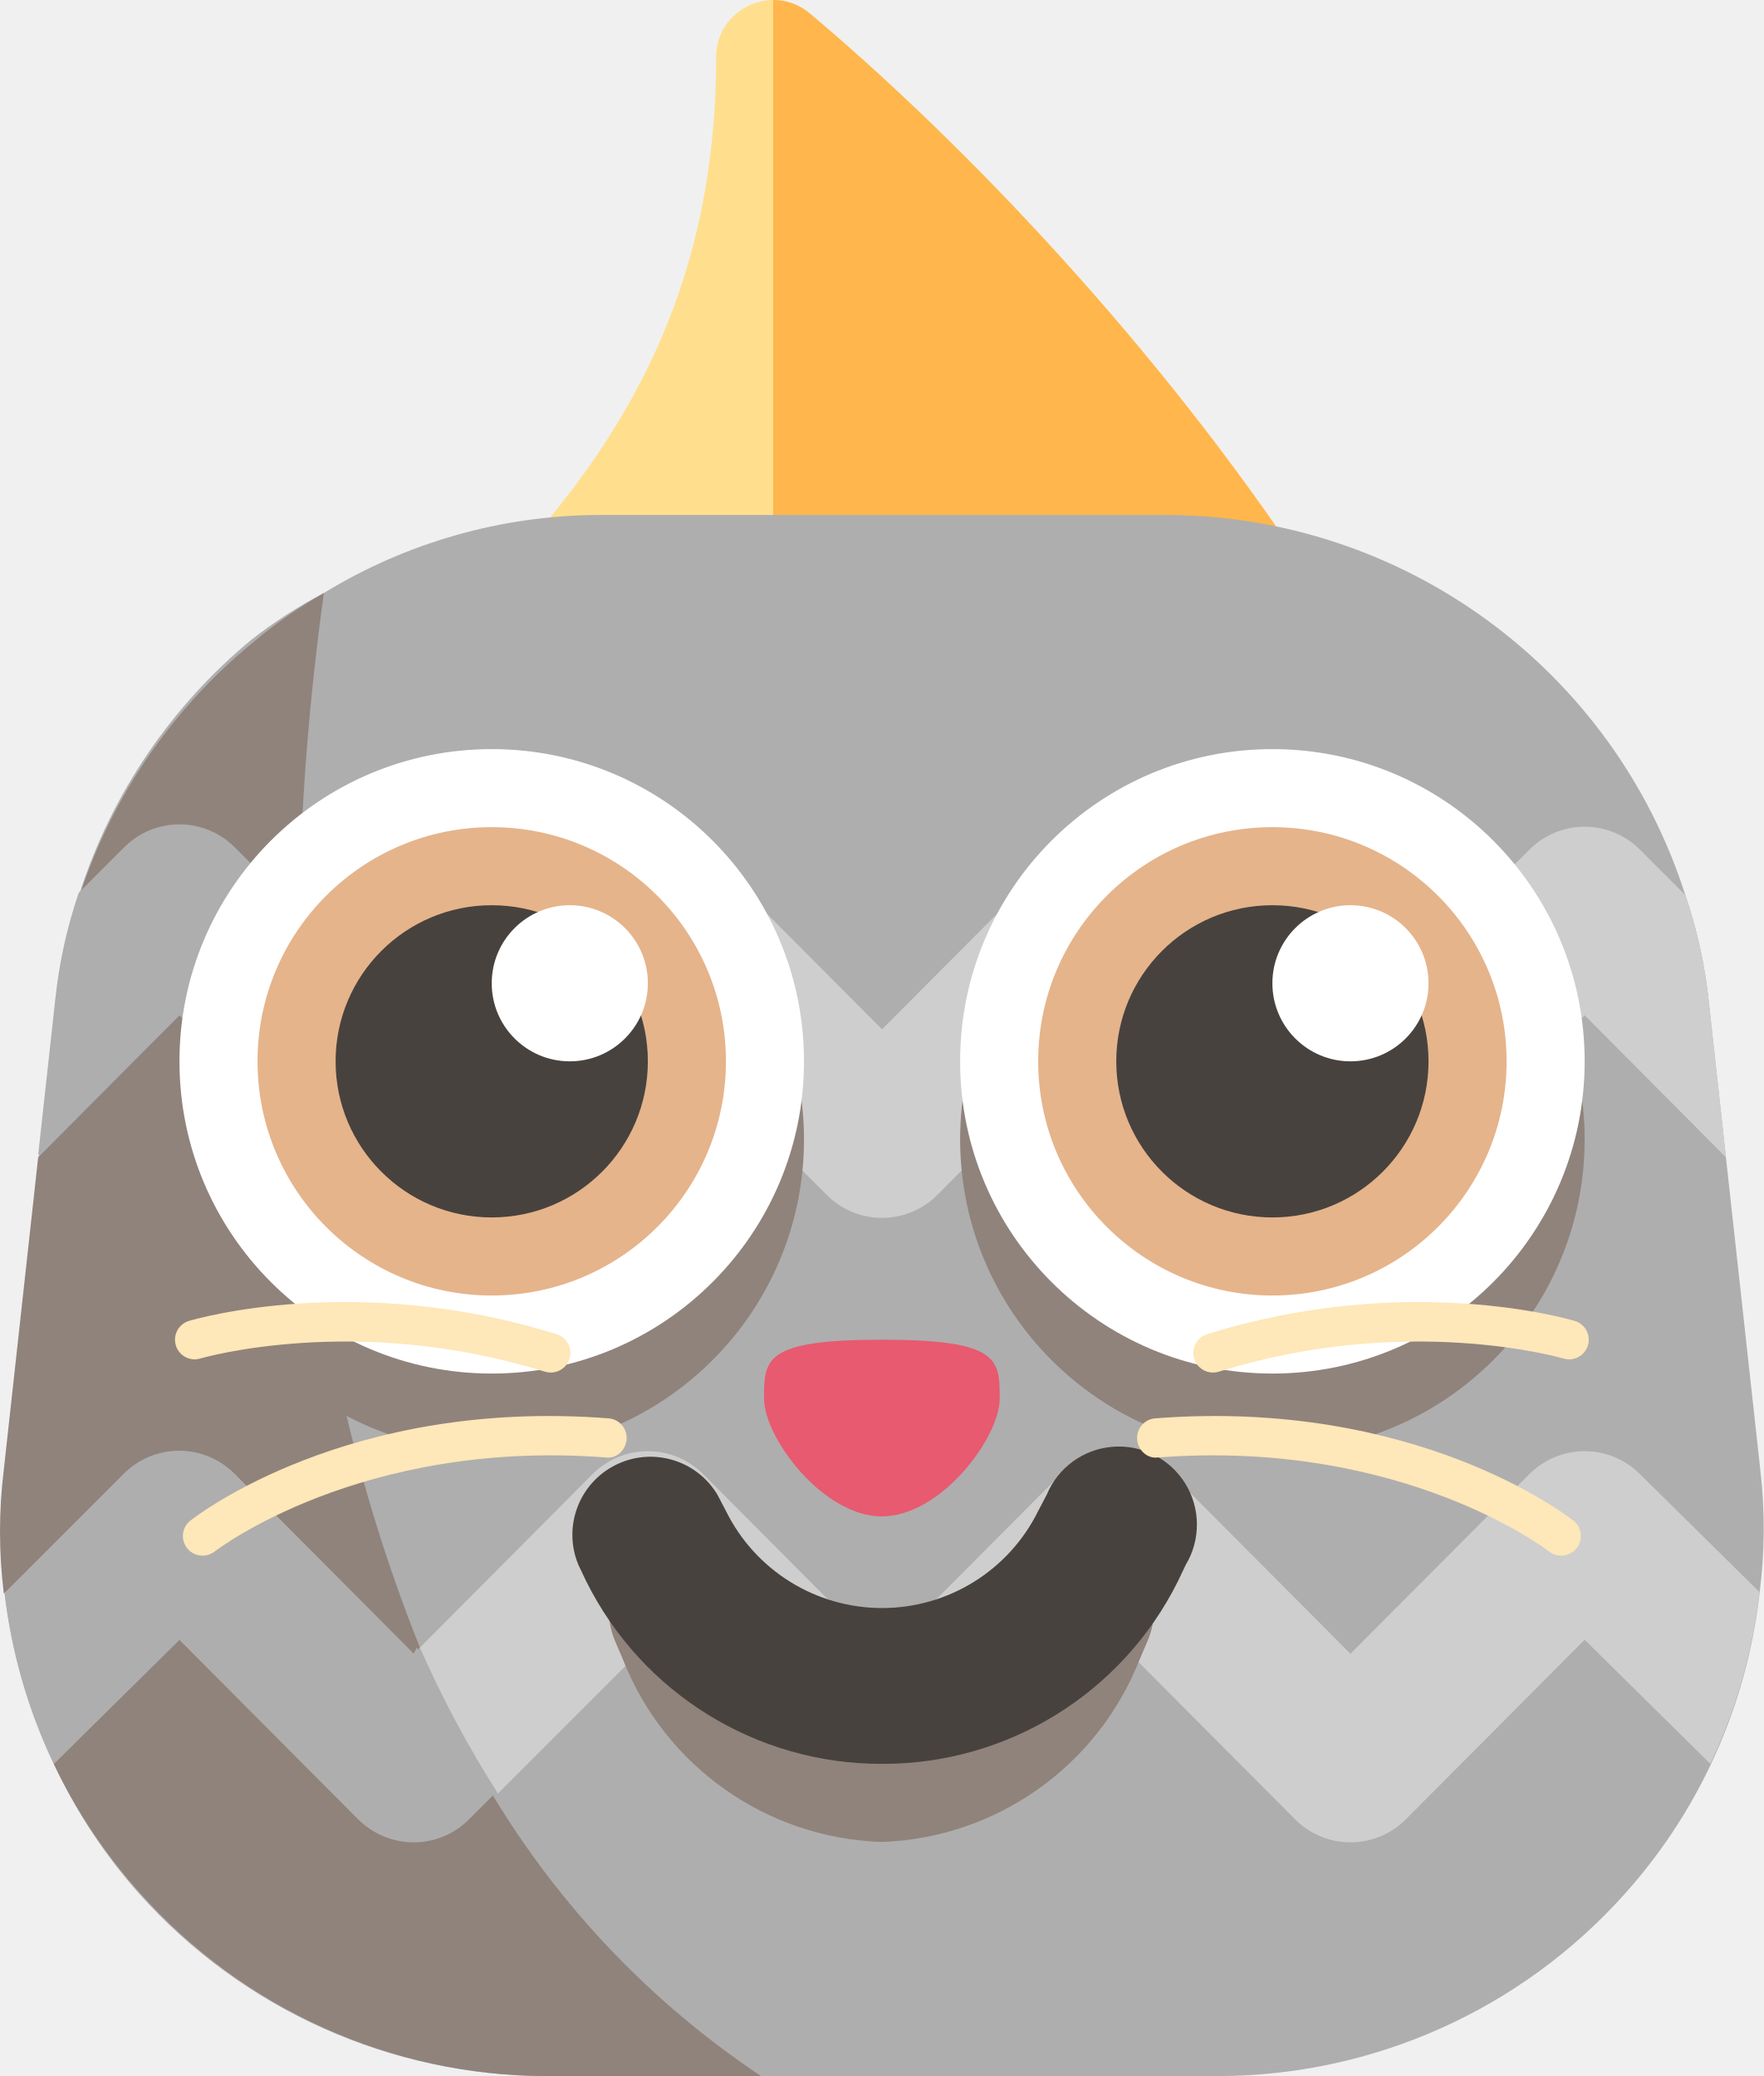
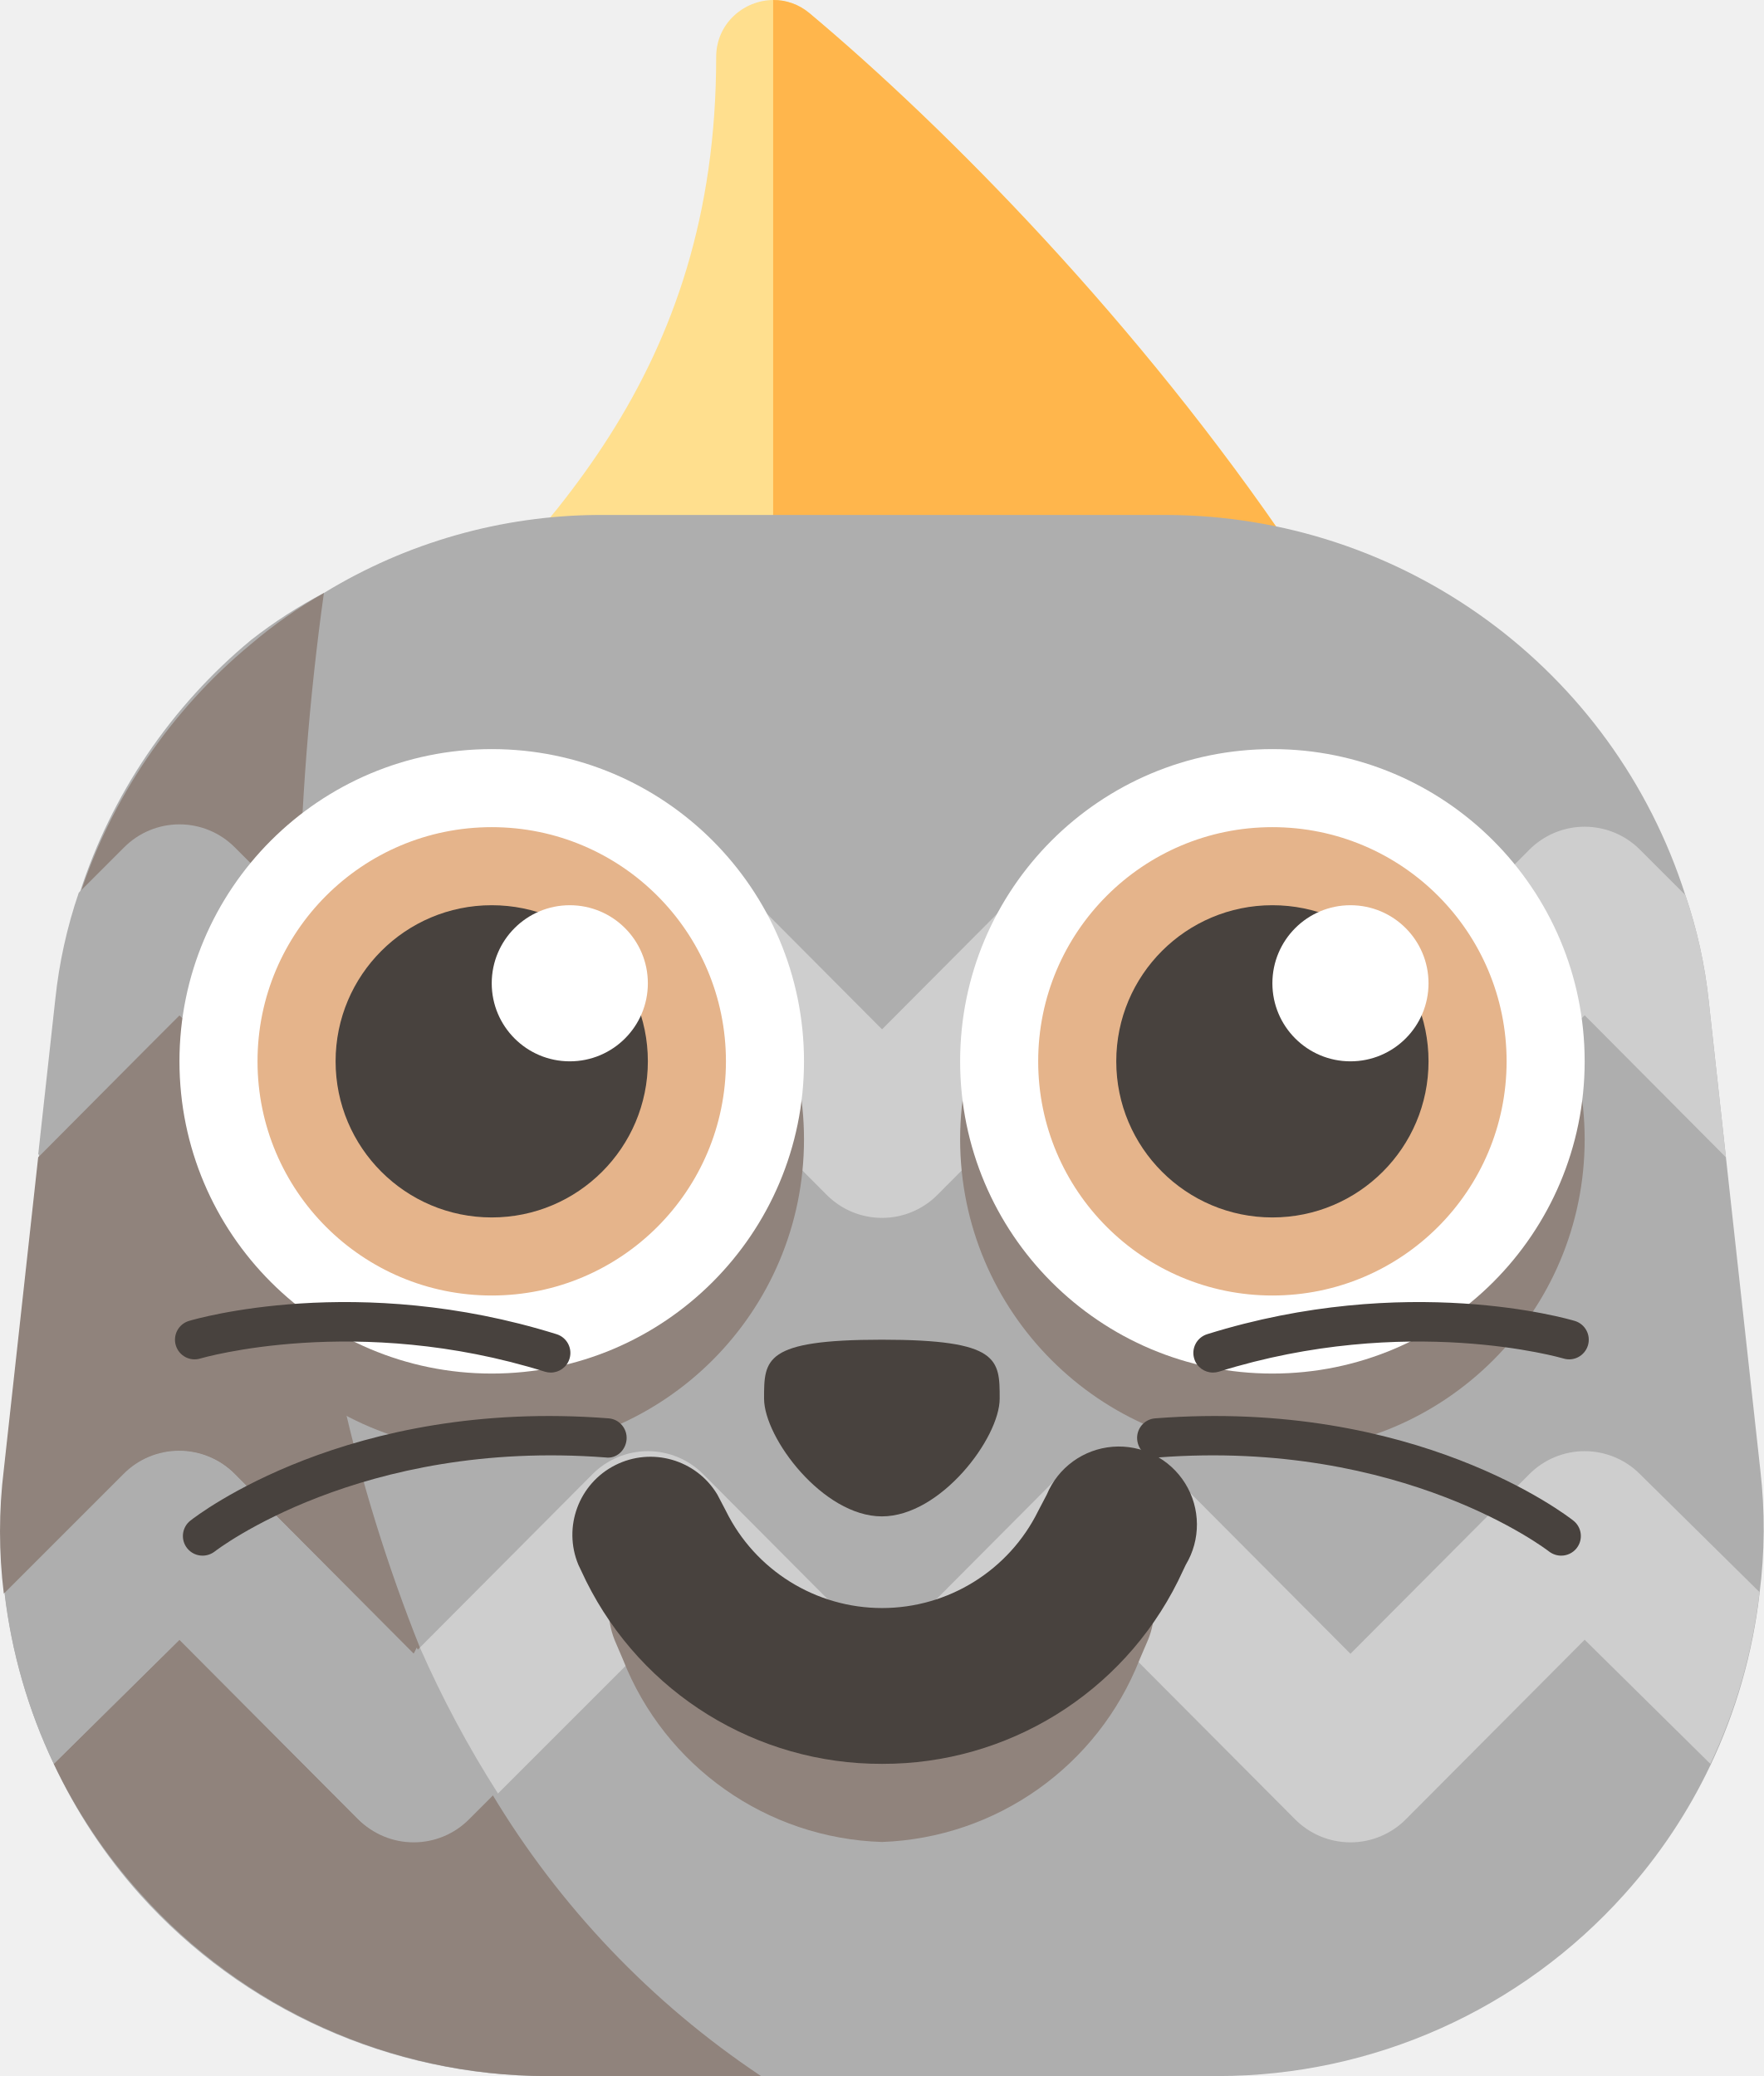
<svg xmlns="http://www.w3.org/2000/svg" version="1.1" viewBox="0 0 1e3 1177.2">
  <g stroke-width="44.262">
    <path d="m459.17 7.614c-6.33-5.311-13.633-7.657-20.759-7.613-16.598 0.089-32.356 13.234-32.356 32.356 0 358.7-388 373.39-388 715.67 0 208.92 199.89 344.58 208.39 350.25 24.964 16.642 57.231-6.949 48.998-35.764-50.68-177.49-44.926-361.8 91.844-486.79-24.477 90.294-2.877 163.28 71.085 195.37 54.885 23.857 126.72 19.874 186.17 10.933 66.57 58.736 18.944 194.93-21.069 274.91-14.784 29.567 19.475 59.665 46.873 41.385 144.91-96.58 222.37-217.86 230.21-360.43 15.802-287.53-266.32-600.19-421.37-730.23z" fill="#ffdf8e" />
    <path d="m880.54 737.89c-7.834 142.57-85.293 263.85-230.21 360.43-27.398 18.28-61.613-11.818-46.873-41.385 40.013-79.981 87.639-216.18 21.069-274.91-59.444 8.941-131.24 12.88-186.17-10.933v-771.09c7.126-0.044 14.474 2.302 20.759 7.613 155.05 130.09 437.18 442.71 421.37 730.23z" fill="#ffb64c" />
    <path d="m997.61 903.7a309.83 309.83 0 0 1-27.885 97.376 304.97 304.97 0 0 1-48.688 73.032 309.83 309.83 0 0 1-230.61 103.13h-380.65a309.83 309.83 0 0 1-230.61-103.13 304.97 304.97 0 0 1-48.688-73.918 309.83 309.83 0 0 1-27.885-97.376 287.7 287.7 0 0 1 0-70.377l29.213-265.57a275.75 275.75 0 0 1 13.279-60.196 309.83 309.83 0 0 1 97.376-143.85 270.44 270.44 0 0 1 41.164-26.557 301.42 301.42 0 0 1 155.8-44.262h321.34a309.83 309.83 0 0 1 294.78 215.56 275.75 275.75 0 0 1 13.279 60.196l29.213 265.57a287.7 287.7 0 0 1-0.443 70.377z" fill="#aeaeae" />
    <path d="m133.18 835.98 101.36 101.8 3.541-3.541a940.57 940.57 0 0 1-65.065-288.15l-71.262-70.377-80.114 80.557-19.475 177.05a287.7 287.7 0 0 0 0 70.377l67.721-67.721a44.262 44.262 0 0 1 63.295 0zm69.934 195.64-101.36-101.8-71.262 70.377a304.97 304.97 0 0 0 48.688 73.032 309.83 309.83 0 0 0 230.61 104.02h121.72a504.59 504.59 0 0 1-152.7-160.23l-14.606 14.606a44.262 44.262 0 0 1-61.082 0zm-69.934-549.73 36.295 36.295a1504.9 1504.9 0 0 1 14.164-181.92 270.44 270.44 0 0 0-41.606 29.213 309.83 309.83 0 0 0-97.376 143.85l25.672-25.672a44.262 44.262 0 0 1 62.852-1.77z" fill="#90837c" />
    <path d="m173.01 646.09 30.098 30.098a44.262 44.262 0 0 0 62.852 0l101.36-100.47 101.36 101.8a44.262 44.262 0 0 0 62.852 0l101.36-101.8 101.36 101.8a44.262 44.262 0 0 0 62.852 0l101.36-101.8 80.114 80.557-9.738-88.524a275.75 275.75 0 0 0-13.279-60.196l-25.672-25.672a44.262 44.262 0 0 0-62.852 0l-101.36 101.8-101.36-101.8a44.262 44.262 0 0 0-62.852 0l-101.36 101.8-101.36-101.8a44.262 44.262 0 0 0-62.852 0l-101.36 101.8-65.065-65.508a1272.1 1272.1 0 0 0 3.541 127.92z" fill="#cecece" />
    <path d="m173.01 646.09c-3.541-44.262-4.426-88.524-3.541-129.25l-36.295-36.295a44.262 44.262 0 0 0-62.852 0l-25.672 25.672a275.75 275.75 0 0 0-13.279 60.196l-9.738 88.524 80.114-79.229z" fill="#aeaeae" />
    <path d="m929.89 835.98a44.262 44.262 0 0 0-62.852 0l-101.36 101.8-101.36-101.8a44.262 44.262 0 0 0-62.852 0l-101.36 101.8-101.36-101.8a44.262 44.262 0 0 0-62.852 0l-97.819 98.262a609.05 609.05 0 0 0 44.262 82.77l88.524-88.524 101.36 101.8a44.262 44.262 0 0 0 62.852 0l97.819-100.47 101.36 101.8a44.262 44.262 0 0 0 62.852 0l101.36-101.8 71.262 70.377a309.83 309.83 0 0 0 27.885-97.376z" fill="#cecece" />
    <path d="m500.11 1044.5a163.33 163.33 0 0 1-146.95-103.57l-3.984-9.295a47.36 47.36 0 0 1 18.147-59.311 36.737 36.737 0 0 1 52.229 19.475l3.984 9.295a81.885 81.885 0 0 0 154.92 0l3.984-9.295a36.737 36.737 0 0 1 50.459-19.475 47.36 47.36 0 0 1 17.262 59.311l-3.984 9.295a163.33 163.33 0 0 1-146.06 103.57z" fill="#90837c" />
    <path d="m500.11 1000.2a186.79 186.79 0 0 1-167.75-103.57l-4.426-9.295a44.262 44.262 0 0 1 78.786-39.836l4.869 9.295a98.704 98.704 0 0 0 177.05 0l4.869-9.295a44.262 44.262 0 1 1 78.786 39.836l-4.426 9.295a186.79 186.79 0 0 1-167.75 103.57z" fill="#48423e" />
    <path d="m234.54 937.78-101.36-101.8a44.262 44.262 0 0 0-62.852 0l-67.721 67.721a309.83 309.83 0 0 0 27.885 96.491l71.262-70.377 101.36 101.8a44.262 44.262 0 0 0 62.852 0l14.606-14.606a609.05 609.05 0 0 1-44.262-82.77z" fill="#aeaeae" />
    <circle cx="721.42" cy="646.09" r="177.05" fill="#90837c" />
    <circle cx="721.42" cy="601.83" r="177.05" fill="#fff" />
    <circle cx="721.42" cy="601.83" r="132.79" fill="#e5b48b" />
    <circle cx="721.42" cy="601.83" r="88.524" fill="#48423e" />
    <circle cx="765.68" cy="557.57" r="44.262" fill="#fff" />
    <circle cx="278.8" cy="646.09" r="177.05" fill="#90837c" />
    <circle cx="278.8" cy="601.83" r="177.05" fill="#fff" />
    <circle cx="278.8" cy="601.83" r="132.79" fill="#e5b48b" />
    <circle cx="278.8" cy="601.83" r="88.524" fill="#48423e" />
    <circle cx="323.06" cy="557.57" r="44.262" fill="#fff" />
  </g>
-   <g transform="matrix(22.265 0 0 22.265 99.233 325.51)">
-     <path d="m18 19.5c3 0 3 0.5 3 1.5s-1.5 3-3 3-3-2-3-3-1e-3 -1.5 3-1.5z" fill="#e75a70" />
-     <path d="m0.701 25c-0.148 0-0.294-0.065-0.393-0.19-0.171-0.217-0.134-0.531 0.083-0.702 0.162-0.127 4.02-3.12 10.648-2.605 0.275 0.02 0.481 0.261 0.46 0.536s-0.257 0.501-0.537 0.46c-6.233-0.474-9.915 2.366-9.951 2.395-0.093 0.071-0.202 0.106-0.31 0.106zm8.868-4.663c-0.049 0-0.1-7e-3 -0.149-0.022-4.79-1.497-8.737-0.347-8.777-0.336-0.265 0.081-0.543-0.07-0.623-0.335-0.079-0.265 0.071-0.543 0.335-0.622 0.173-0.052 4.286-1.247 9.362 0.338 0.264 0.083 0.411 0.363 0.328 0.627-0.066 0.213-0.263 0.35-0.476 0.35zm25.73 4.663c0.148 0 0.294-0.065 0.393-0.19 0.171-0.217 0.134-0.531-0.083-0.702-0.162-0.127-4.02-3.12-10.648-2.605-0.275 0.02-0.481 0.261-0.46 0.536s0.257 0.501 0.537 0.46c6.233-0.474 9.915 2.366 9.951 2.395 0.093 0.071 0.202 0.106 0.31 0.106zm-8.868-4.663c0.049 0 0.1-7e-3 0.149-0.022 4.79-1.497 8.737-0.347 8.777-0.336 0.265 0.081 0.543-0.07 0.623-0.335 0.079-0.265-0.071-0.543-0.335-0.622-0.173-0.052-4.286-1.247-9.362 0.338-0.264 0.083-0.411 0.363-0.328 0.627 0.065 0.213 0.263 0.35 0.476 0.35z" fill="#fee7b8" />
+   <g transform="matrix(22.265 0 0 22.265 99.233 325.51)" fill="#48423e">
+     <path d="m18 19.5c3 0 3 0.5 3 1.5s-1.5 3-3 3-3-2-3-3-1e-3 -1.5 3-1.5z" />
+     <path d="m0.701 25c-0.148 0-0.294-0.065-0.393-0.19-0.171-0.217-0.134-0.531 0.083-0.702 0.162-0.127 4.02-3.12 10.648-2.605 0.275 0.02 0.481 0.261 0.46 0.536s-0.257 0.501-0.537 0.46c-6.233-0.474-9.915 2.366-9.951 2.395-0.093 0.071-0.202 0.106-0.31 0.106zm8.868-4.663c-0.049 0-0.1-7e-3 -0.149-0.022-4.79-1.497-8.737-0.347-8.777-0.336-0.265 0.081-0.543-0.07-0.623-0.335-0.079-0.265 0.071-0.543 0.335-0.622 0.173-0.052 4.286-1.247 9.362 0.338 0.264 0.083 0.411 0.363 0.328 0.627-0.066 0.213-0.263 0.35-0.476 0.35zm25.73 4.663c0.148 0 0.294-0.065 0.393-0.19 0.171-0.217 0.134-0.531-0.083-0.702-0.162-0.127-4.02-3.12-10.648-2.605-0.275 0.02-0.481 0.261-0.46 0.536s0.257 0.501 0.537 0.46c6.233-0.474 9.915 2.366 9.951 2.395 0.093 0.071 0.202 0.106 0.31 0.106zm-8.868-4.663c0.049 0 0.1-7e-3 0.149-0.022 4.79-1.497 8.737-0.347 8.777-0.336 0.265 0.081 0.543-0.07 0.623-0.335 0.079-0.265-0.071-0.543-0.335-0.622-0.173-0.052-4.286-1.247-9.362 0.338-0.264 0.083-0.411 0.363-0.328 0.627 0.065 0.213 0.263 0.35 0.476 0.35z" />
  </g>
</svg>
